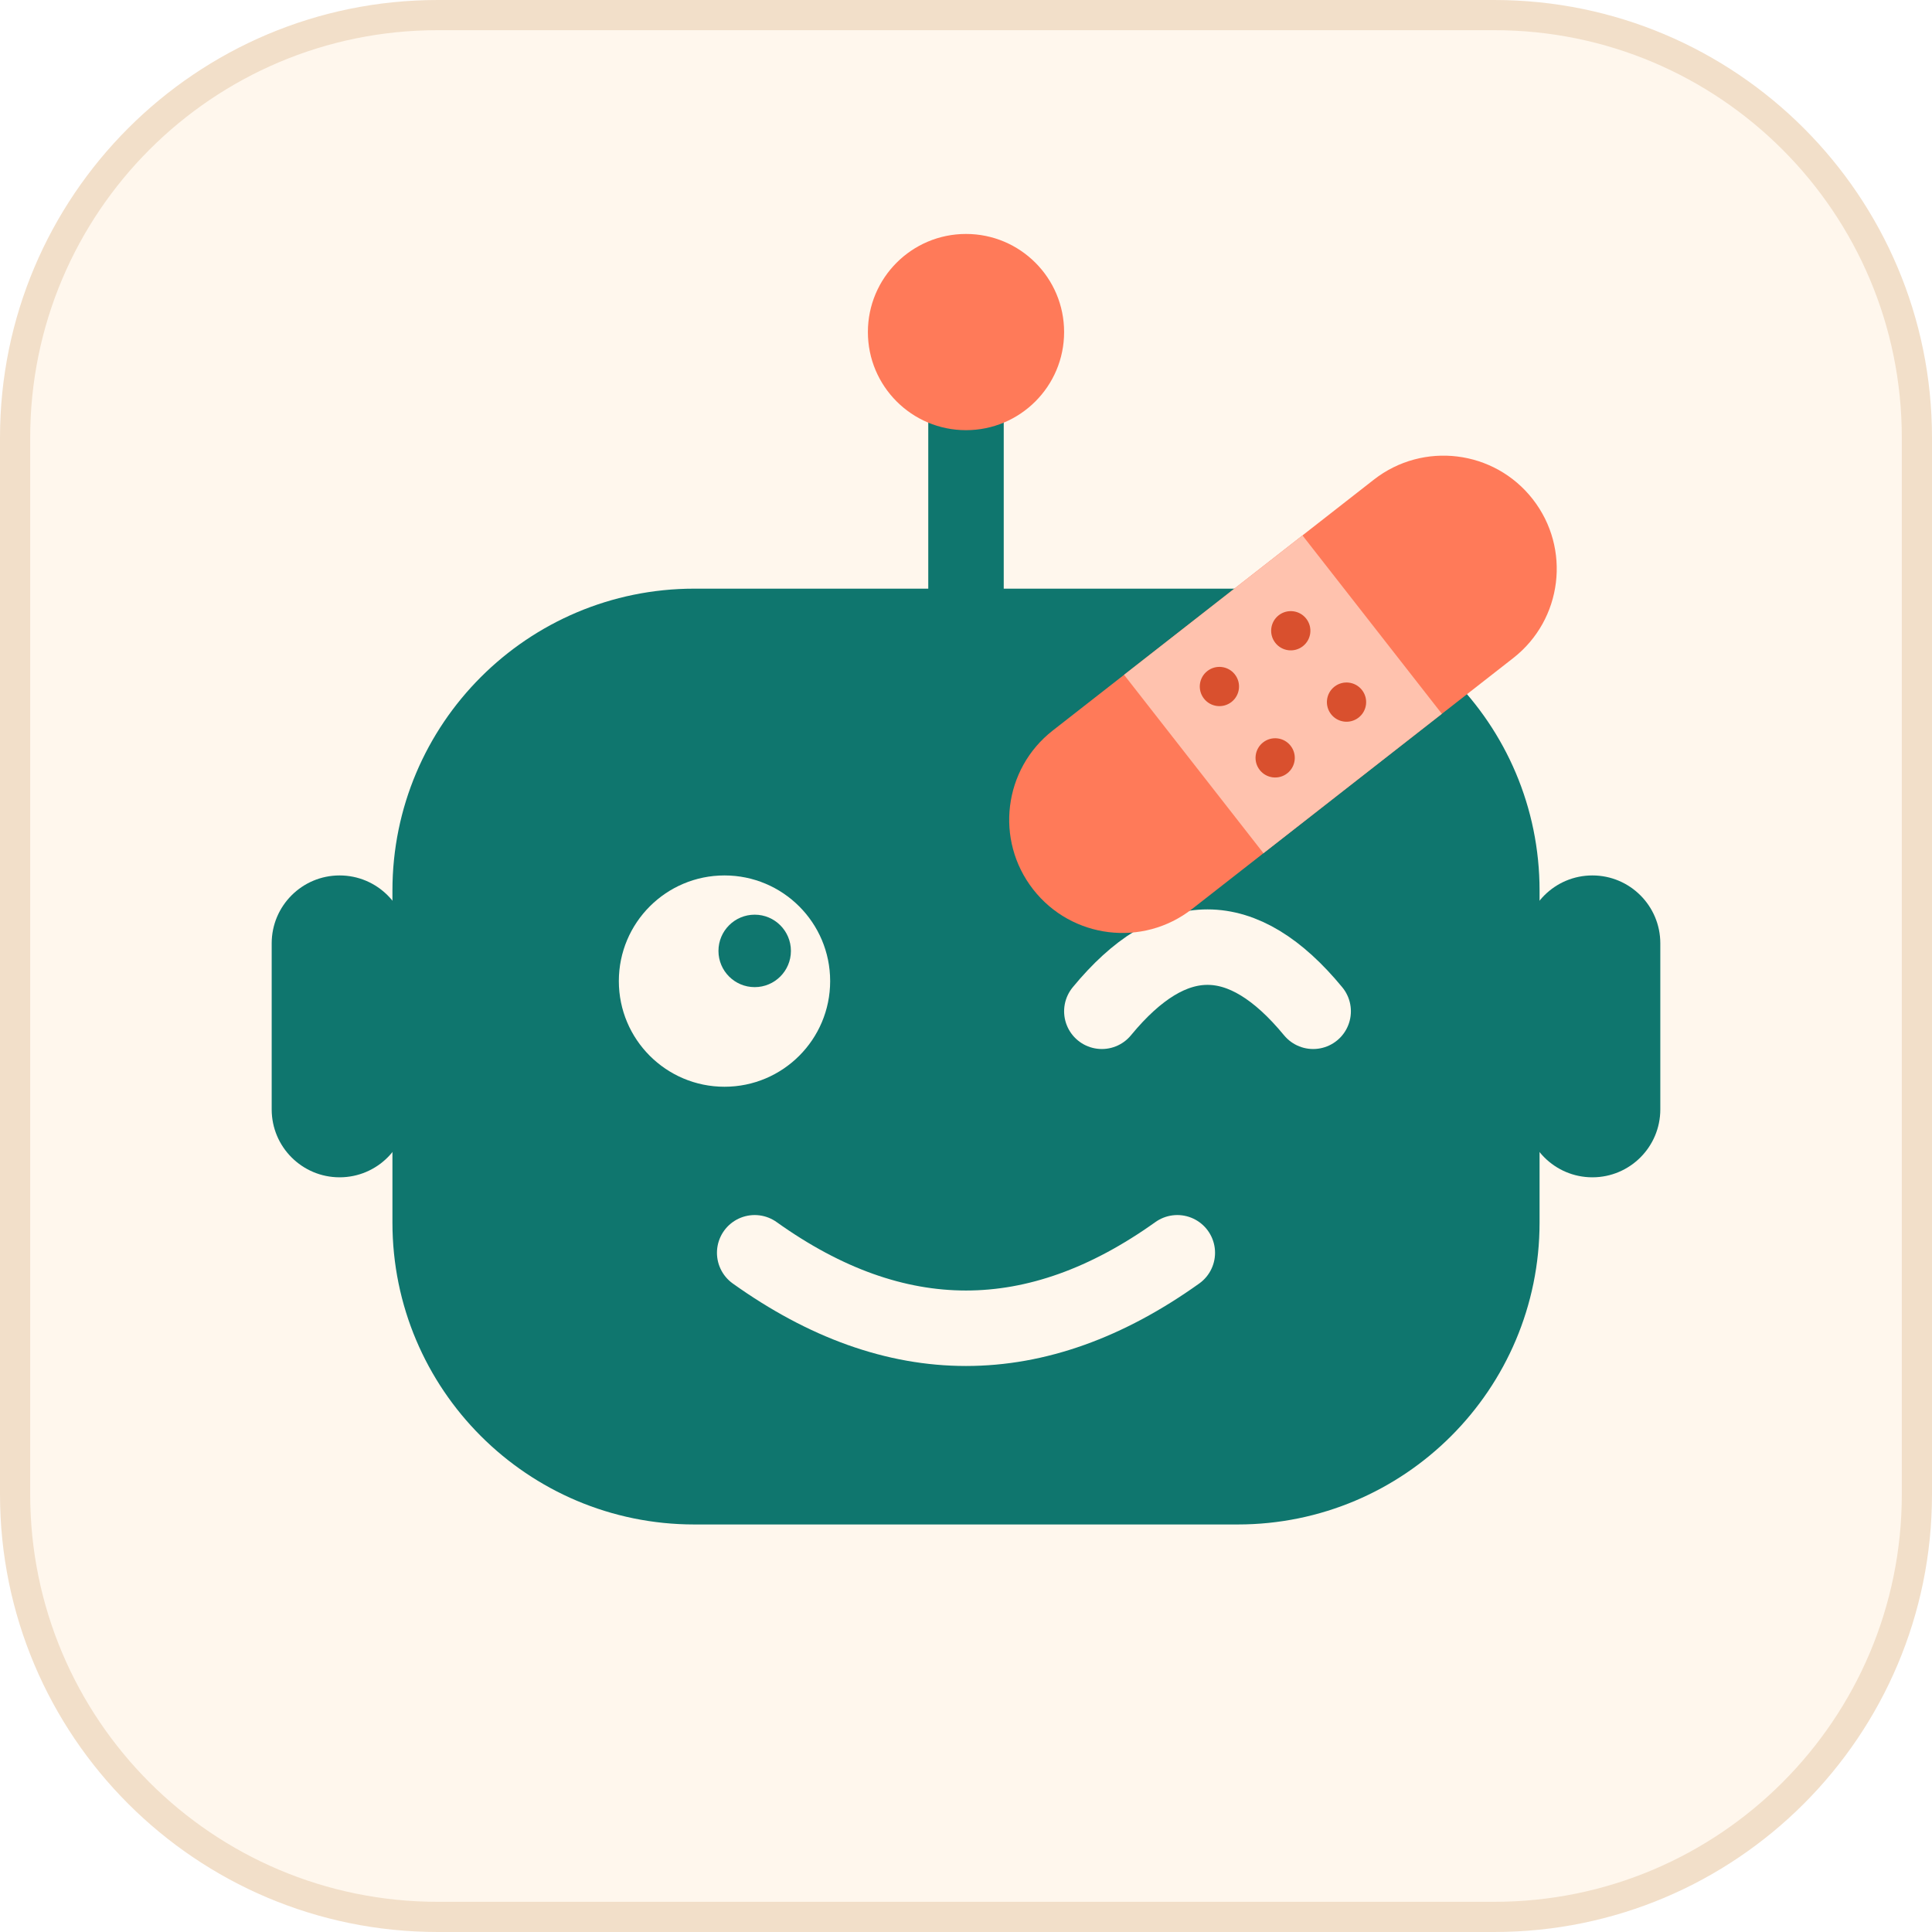
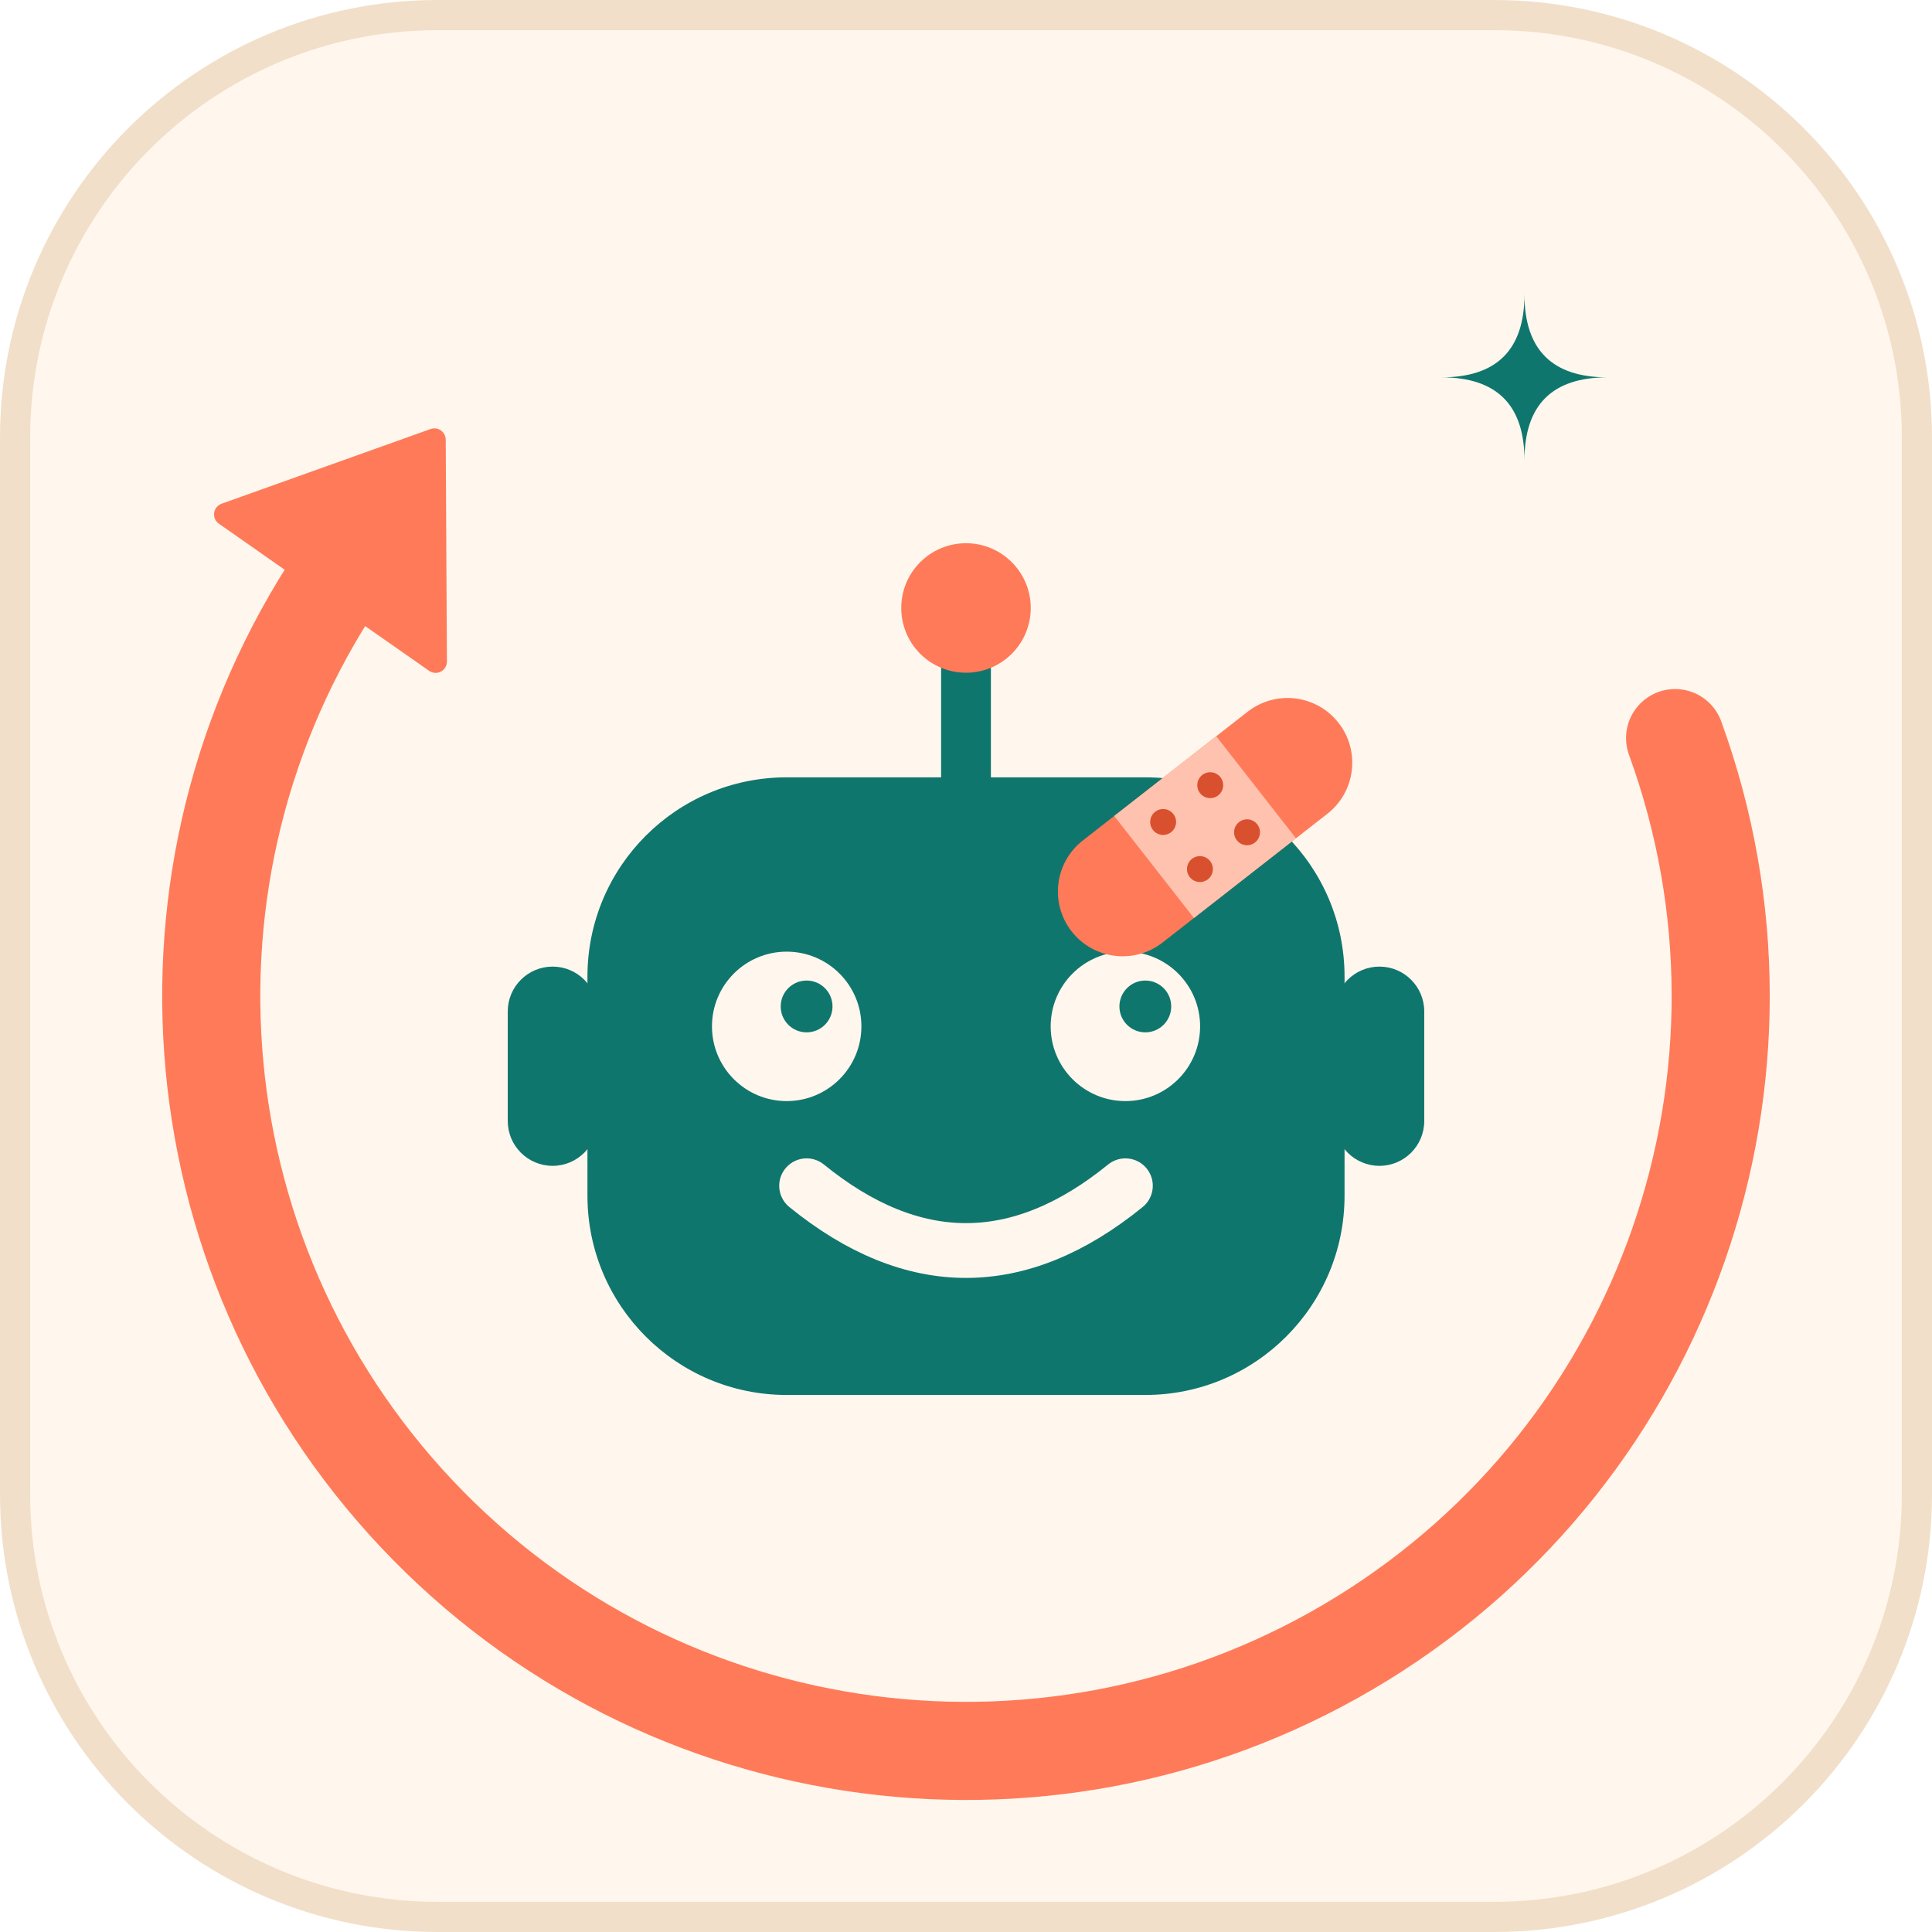
- <svg xmlns="http://www.w3.org/2000/svg" viewBox="0 0 128 128" role="img" aria-label="Reflexive Agents logo: a winking robot with a plaster">
+ <svg xmlns="http://www.w3.org/2000/svg" viewBox="0 0 128 128" role="img" aria-label="Reflexive Agents logo: a smiling robot with a plaster, inside a healing loop">
  <rect x="1" y="1" width="126" height="126" rx="28" fill="#fff7ed" stroke="#f2dfc9" stroke-width="2" />
-   <line x1="64" y1="40" x2="64" y2="26" stroke="#0f766e" stroke-width="5" stroke-linecap="round" />
-   <circle cx="64" cy="22" r="6.5" fill="#ff7a59" />
-   <rect x="18" y="58" width="9" height="20" rx="4.5" fill="#0f766e" />
-   <rect x="101" y="58" width="9" height="20" rx="4.5" fill="#0f766e" />
-   <rect x="26" y="39" width="76" height="62" rx="20" fill="#0f766e" />
-   <circle cx="48" cy="65" r="7" fill="#fff7ed" />
-   <circle cx="50" cy="63" r="2.4" fill="#0f766e" />
-   <path d="M73 67 Q80 58.5 87 67" fill="none" stroke="#fff7ed" stroke-width="5" stroke-linecap="round" />
-   <path d="M50 83 Q64 93 78 83" fill="none" stroke="#fff7ed" stroke-width="5" stroke-linecap="round" />
-   <g transform="rotate(-38 85 46)">
-     <rect x="64" y="38.5" width="42" height="15" rx="7.5" fill="#ff7a59" />
-     <rect x="77.5" y="38.5" width="15" height="15" fill="#ffc2ae" />
-     <circle cx="82" cy="43" r="1.3" fill="#d9502e" />
-     <circle cx="88" cy="43" r="1.3" fill="#d9502e" />
-     <circle cx="82" cy="49" r="1.3" fill="#d9502e" />
-     <circle cx="88" cy="49" r="1.3" fill="#d9502e" />
+   <path d="M 110.98 48.90 A 50 50 0 1 1 23.04 37.32" fill="none" stroke="#ff7a59" stroke-width="6.5" stroke-linecap="round" />
+   <path d="M 28.78 29.13 L 28.86 43.83 L 14.93 34.08 Z" fill="#ff7a59" stroke="#ff7a59" stroke-width="1.5" stroke-linejoin="round" />
+   <g transform="translate(64.00 68) scale(0.66) translate(-64 -64)">
+     <line x1="64" y1="40" x2="64" y2="26" stroke="#0f766e" stroke-width="5" stroke-linecap="round" />
+     <circle cx="64" cy="22" r="6.5" fill="#ff7a59" />
+     <rect x="18" y="58" width="9" height="20" rx="4.5" fill="#0f766e" />
+     <rect x="101" y="58" width="9" height="20" rx="4.5" fill="#0f766e" />
+     <rect x="26" y="39" width="76" height="62" rx="20" fill="#0f766e" />
+     <circle cx="46" cy="64" r="7.5" fill="#fff7ed" />
+     <circle cx="48.00" cy="62.00" r="2.6" fill="#0f766e" />
+     <circle cx="80" cy="64" r="7.5" fill="#fff7ed" />
+     <circle cx="82.00" cy="62.00" r="2.6" fill="#0f766e" />
+     <path opacity="0.00" d="M37 55 L51 50 M91 55 L77 50" stroke="#fff7ed" stroke-width="4.5" stroke-linecap="round" />
+     <path d="M48 80 Q64 93.00 80 80" fill="none" stroke="#fff7ed" stroke-width="5.5" stroke-linecap="round" />
+     <path opacity="0.00" d="M80 39 L84 46 L79 50 L86 57" fill="none" stroke="#fff7ed" stroke-width="3" stroke-linecap="round" stroke-linejoin="round" />
+     <g opacity="1.00" transform="translate(88 44) scale(1.000) rotate(-38) translate(-88 -44)">
+       <rect x="71.0" y="37.5" width="34" height="13" rx="6.5" fill="#ff7a59" />
+       <rect x="81.5" y="37.5" width="13" height="13" fill="#ffc2ae" />
+       <circle cx="85" cy="41" r="1.3" fill="#d9502e" />
+       <circle cx="91" cy="41" r="1.3" fill="#d9502e" />
+       <circle cx="85" cy="47" r="1.3" fill="#d9502e" />
+       <circle cx="91" cy="47" r="1.3" fill="#d9502e" />
+     </g>
  </g>
+   <path opacity="1.00" d="M 101 19.5 Q 101 25 106.5 25 Q 101 25 101 30.5 Q 101 25 95.5 25 Q 101 25 101 19.5 Z" fill="#0f766e" />
</svg>
